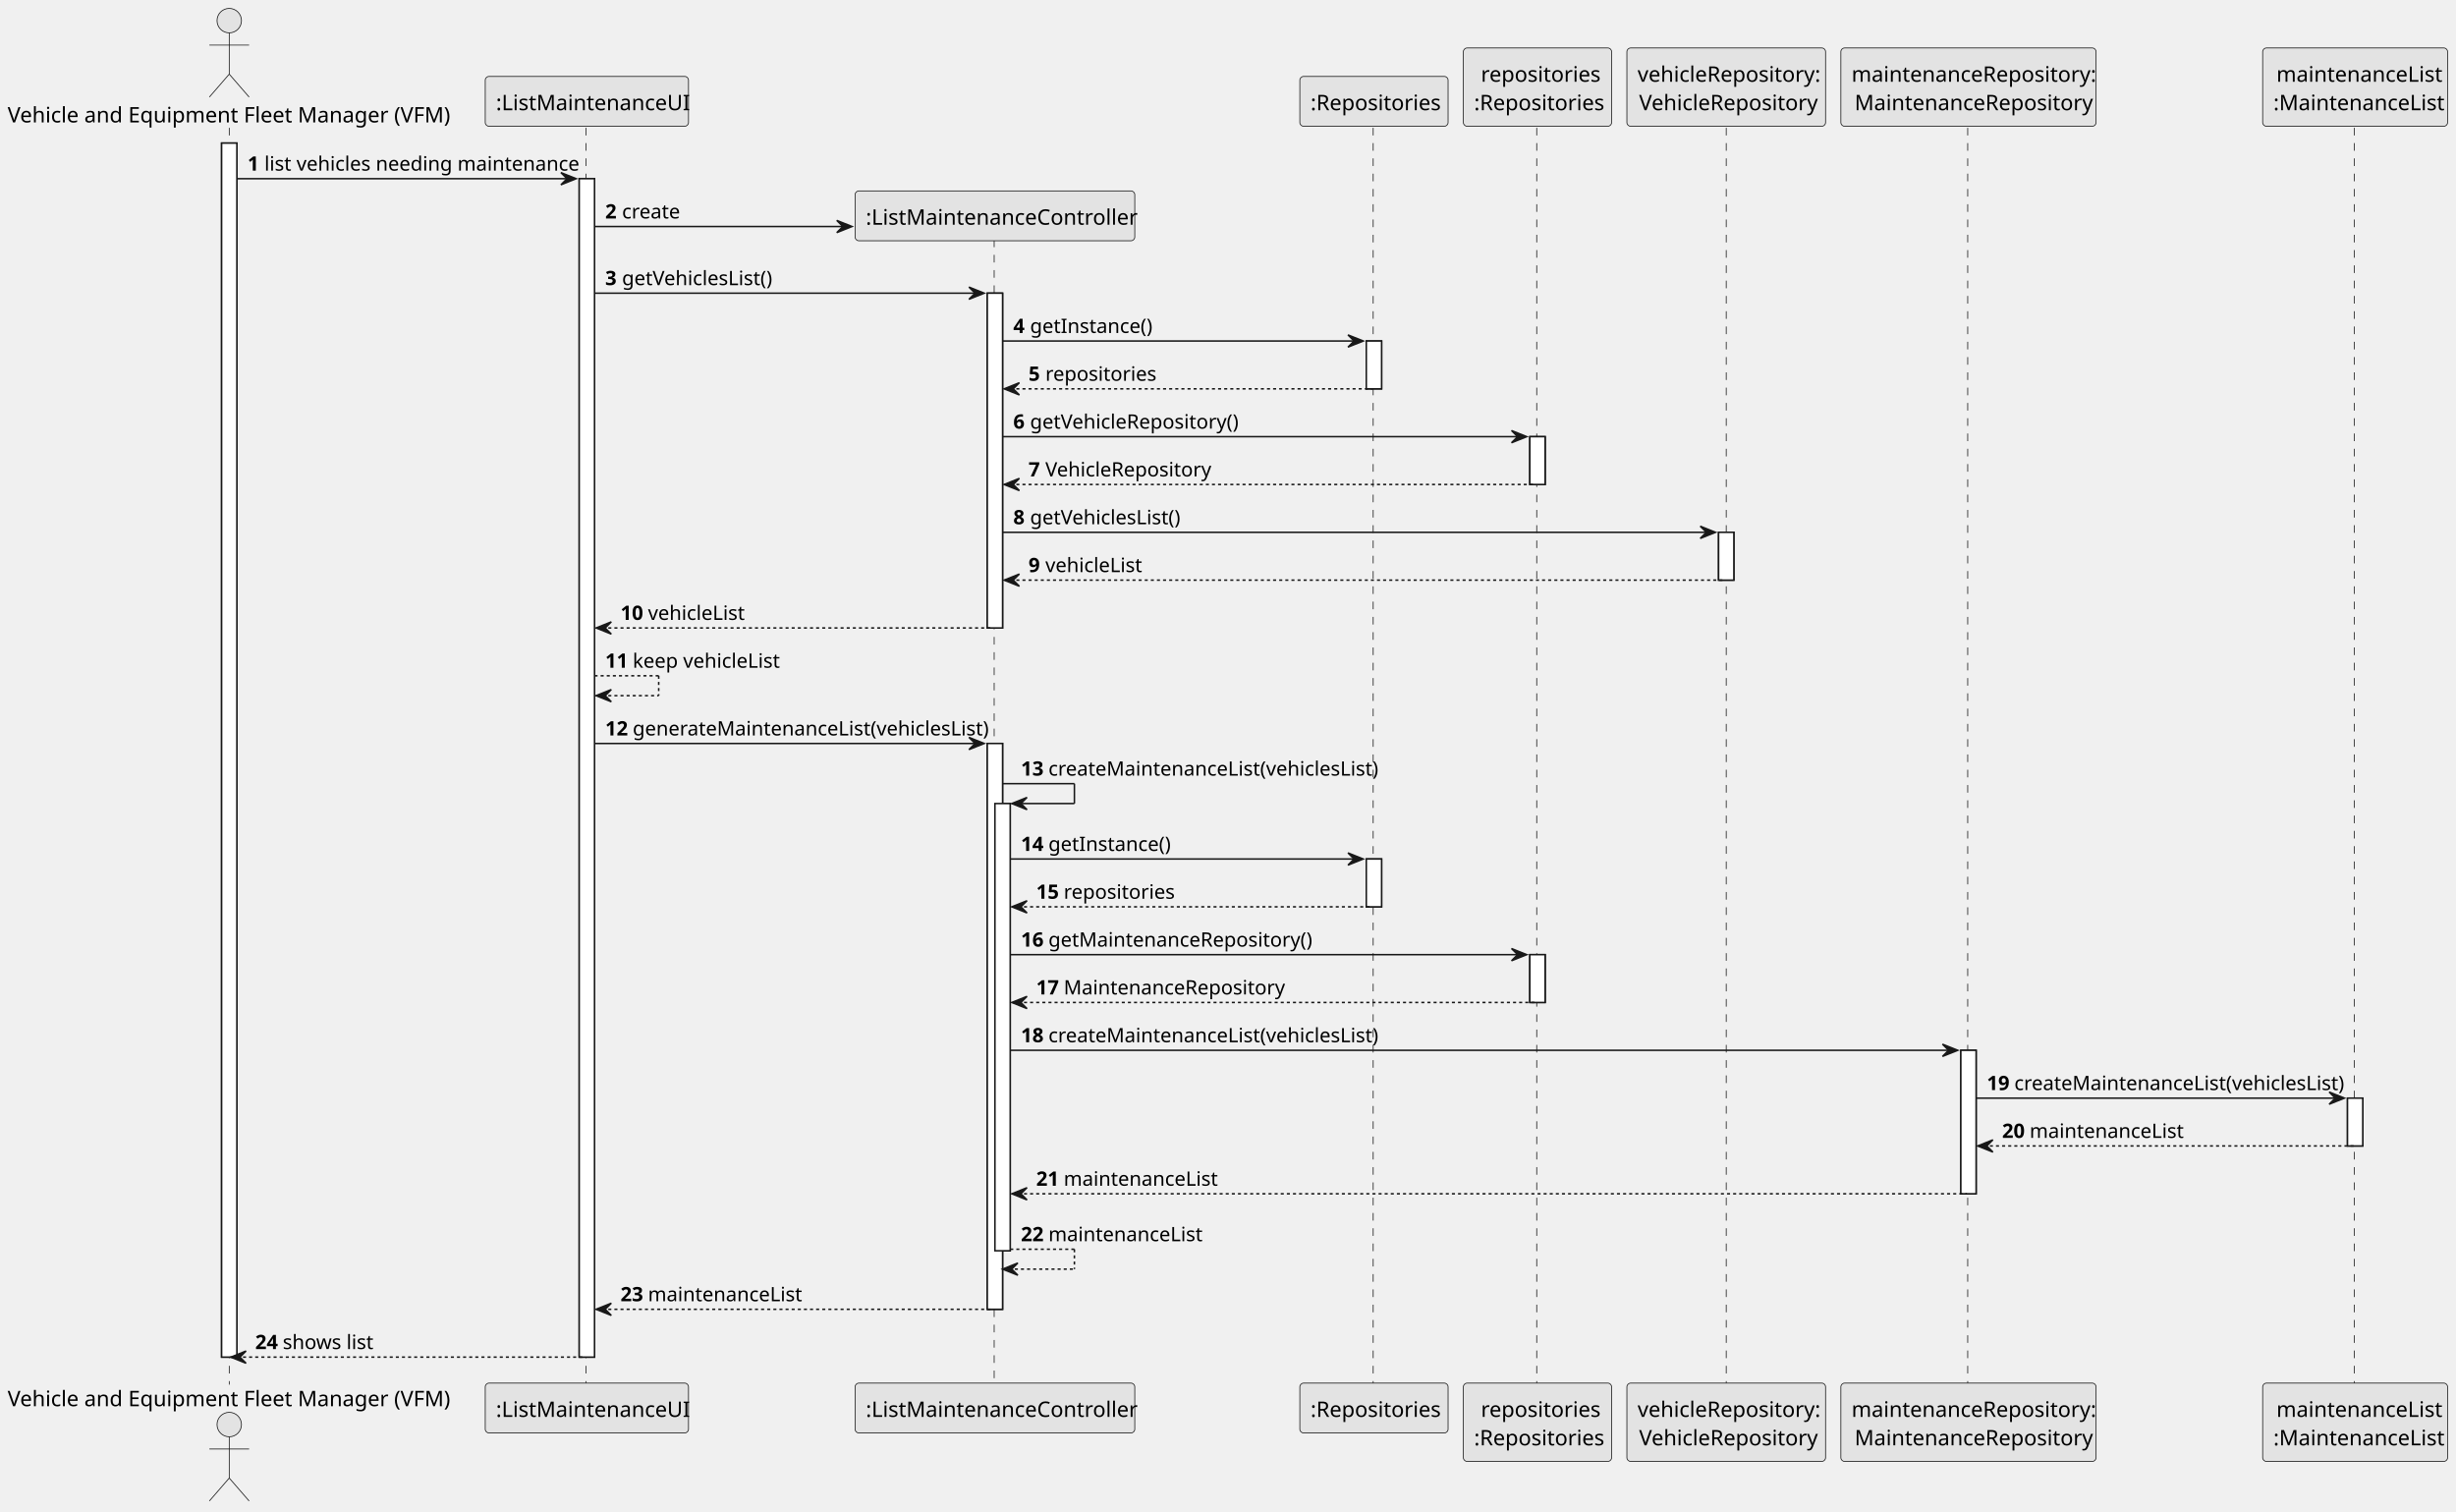
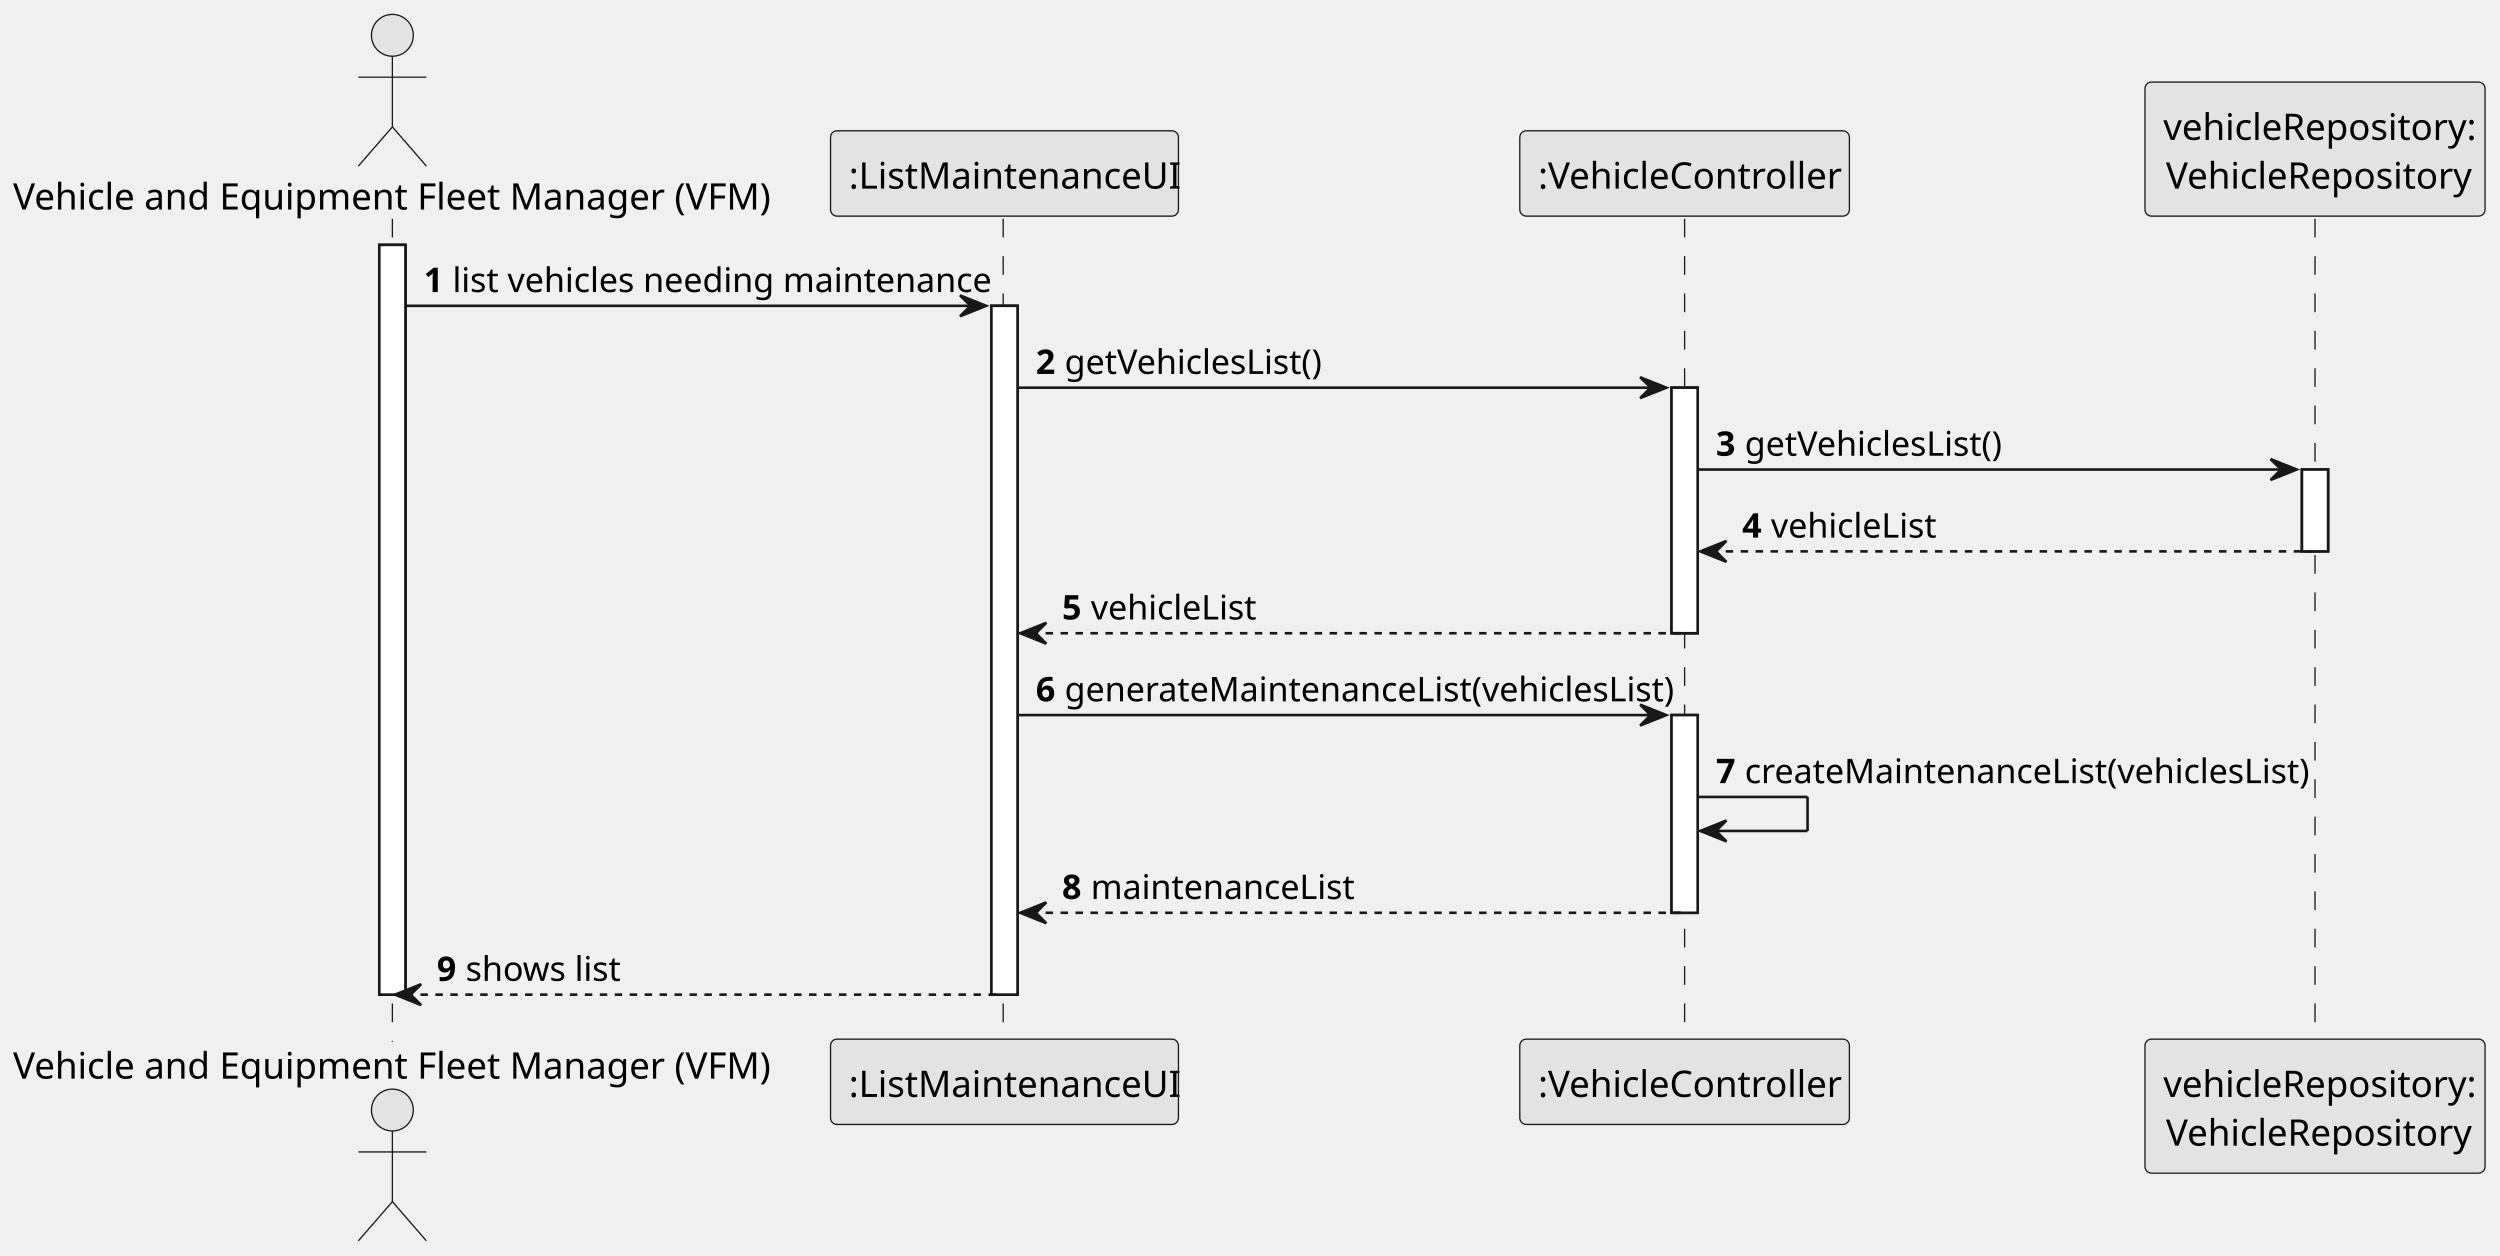
- <svg xmlns="http://www.w3.org/2000/svg" contentStyleType="text/css" height="989px" preserveAspectRatio="none" style="width:1607px;height:989px;background:#FFFFFF;" version="1.1" viewBox="0 0 1607 989" width="1607px" zoomAndPan="magnify">
+ <svg xmlns="http://www.w3.org/2000/svg" contentStyleType="text/css" height="336.7px" preserveAspectRatio="none" style="width:669px;height:336px;background:#FFFFFF;" version="1.1" viewBox="0 0 669 336" width="669.2px" zoomAndPan="magnify">
  <defs />
  <g>
-     <rect fill="#FFFFFF" height="794.314" style="stroke:#181818;stroke-width:1.0;" width="10" x="145" y="93.621" />
-     <rect fill="#FFFFFF" height="771.023" style="stroke:#181818;stroke-width:1.0;" width="10" x="379" y="116.912" />
-     <rect fill="#FFFFFF" height="219.037" style="stroke:#181818;stroke-width:1.0;" width="10" x="646" y="191.824" />
-     <rect fill="#FFFFFF" height="370.201" style="stroke:#181818;stroke-width:1.0;" width="10" x="646" y="486.443" />
-     <rect fill="#FFFFFF" height="292.619" style="stroke:#181818;stroke-width:1.0;" width="10" x="651" y="525.734" />
-     <rect fill="#FFFFFF" height="31.291" style="stroke:#181818;stroke-width:1.0;" width="10" x="894" y="223.115" />
-     <rect fill="#FFFFFF" height="31.291" style="stroke:#181818;stroke-width:1.0;" width="10" x="894" y="562.025" />
-     <rect fill="#FFFFFF" height="31.291" style="stroke:#181818;stroke-width:1.0;" width="10" x="1001" y="285.697" />
-     <rect fill="#FFFFFF" height="31.291" style="stroke:#181818;stroke-width:1.0;" width="10" x="1001" y="624.607" />
-     <rect fill="#FFFFFF" height="31.291" style="stroke:#181818;stroke-width:1.0;" width="10" x="1124.5" y="348.279" />
-     <rect fill="#FFFFFF" height="93.873" style="stroke:#181818;stroke-width:1.0;" width="10" x="1283" y="687.189" />
-     <rect fill="#FFFFFF" height="31.291" style="stroke:#181818;stroke-width:1.0;" width="10" x="1536" y="718.481" />
-     <line style="stroke:#181818;stroke-width:0.5;stroke-dasharray:5.0,5.0;" x1="150" x2="150" y1="83.621" y2="905.936" />
-     <line style="stroke:#181818;stroke-width:0.5;stroke-dasharray:5.0,5.0;" x1="383.5" x2="383.5" y1="83.621" y2="905.936" />
-     <line style="stroke:#181818;stroke-width:0.5;stroke-dasharray:5.0,5.0;" x1="650.5" x2="650.5" y1="156.723" y2="905.936" />
-     <line style="stroke:#181818;stroke-width:0.5;stroke-dasharray:5.0,5.0;" x1="898.5" x2="898.5" y1="83.621" y2="905.936" />
-     <line style="stroke:#181818;stroke-width:0.5;stroke-dasharray:5.0,5.0;" x1="1005.5" x2="1005.5" y1="83.621" y2="905.936" />
-     <line style="stroke:#181818;stroke-width:0.5;stroke-dasharray:5.0,5.0;" x1="1129.5" x2="1129.5" y1="83.621" y2="905.936" />
-     <line style="stroke:#181818;stroke-width:0.5;stroke-dasharray:5.0,5.0;" x1="1287.5" x2="1287.5" y1="83.621" y2="905.936" />
-     <line style="stroke:#181818;stroke-width:0.5;stroke-dasharray:5.0,5.0;" x1="1540.5" x2="1540.5" y1="83.621" y2="905.936" />
-     <text fill="#000000" font-family="sans-serif" font-size="14" lengthAdjust="spacing" textLength="284" x="5" y="80.107">Vehicle and Equipment Fleet Manager (VFM)</text>
-     <ellipse cx="150" cy="13.5" fill="#E3E3E3" rx="8" ry="8" style="stroke:#181818;stroke-width:0.5;" />
-     <path d="M150,21.5 L150,48.5 M137,29.5 L163,29.5 M150,48.5 L137,63.5 M150,48.5 L163,63.5 " fill="none" style="stroke:#181818;stroke-width:0.5;" />
-     <text fill="#000000" font-family="sans-serif" font-size="14" lengthAdjust="spacing" textLength="284" x="5" y="920.043">Vehicle and Equipment Fleet Manager (VFM)</text>
-     <ellipse cx="150" cy="932.057" fill="#E3E3E3" rx="8" ry="8" style="stroke:#181818;stroke-width:0.5;" />
-     <path d="M150,940.057 L150,967.057 M137,948.057 L163,948.057 M150,967.057 L137,982.057 M150,967.057 L163,982.057 " fill="none" style="stroke:#181818;stroke-width:0.5;" />
-     <rect fill="#E3E3E3" height="32.621" rx="2.5" ry="2.5" style="stroke:#181818;stroke-width:0.5;" width="133" x="317.5" y="50" />
-     <text fill="#000000" font-family="sans-serif" font-size="14" lengthAdjust="spacing" textLength="119" x="324.5" y="72.107">:ListMaintenanceUI</text>
-     <rect fill="#E3E3E3" height="32.621" rx="2.5" ry="2.5" style="stroke:#181818;stroke-width:0.5;" width="133" x="317.5" y="904.936" />
-     <text fill="#000000" font-family="sans-serif" font-size="14" lengthAdjust="spacing" textLength="119" x="324.5" y="927.043">:ListMaintenanceUI</text>
-     <rect fill="#E3E3E3" height="32.621" rx="2.5" ry="2.5" style="stroke:#181818;stroke-width:0.5;" width="183" x="559.5" y="904.936" />
-     <text fill="#000000" font-family="sans-serif" font-size="14" lengthAdjust="spacing" textLength="169" x="566.5" y="927.043">:ListMaintenanceController</text>
-     <rect fill="#E3E3E3" height="32.621" rx="2.5" ry="2.5" style="stroke:#181818;stroke-width:0.5;" width="97" x="850.5" y="50" />
-     <text fill="#000000" font-family="sans-serif" font-size="14" lengthAdjust="spacing" textLength="83" x="857.5" y="72.107">:Repositories</text>
-     <rect fill="#E3E3E3" height="32.621" rx="2.5" ry="2.5" style="stroke:#181818;stroke-width:0.5;" width="97" x="850.5" y="904.936" />
-     <text fill="#000000" font-family="sans-serif" font-size="14" lengthAdjust="spacing" textLength="83" x="857.5" y="927.043">:Repositories</text>
-     <rect fill="#E3E3E3" height="51.242" rx="2.5" ry="2.5" style="stroke:#181818;stroke-width:0.5;" width="97" x="957.5" y="31.379" />
-     <text fill="#000000" font-family="sans-serif" font-size="14" lengthAdjust="spacing" textLength="74" x="969" y="53.486">repositories</text>
-     <text fill="#000000" font-family="sans-serif" font-size="14" lengthAdjust="spacing" textLength="83" x="964.5" y="72.107">:Repositories</text>
-     <rect fill="#E3E3E3" height="51.242" rx="2.5" ry="2.5" style="stroke:#181818;stroke-width:0.5;" width="97" x="957.5" y="904.936" />
-     <text fill="#000000" font-family="sans-serif" font-size="14" lengthAdjust="spacing" textLength="74" x="969" y="927.043">repositories</text>
-     <text fill="#000000" font-family="sans-serif" font-size="14" lengthAdjust="spacing" textLength="83" x="964.5" y="945.664">:Repositories</text>
-     <rect fill="#E3E3E3" height="51.242" rx="2.5" ry="2.5" style="stroke:#181818;stroke-width:0.5;" width="130" x="1064.5" y="31.379" />
-     <text fill="#000000" font-family="sans-serif" font-size="14" lengthAdjust="spacing" textLength="116" x="1071.5" y="53.486">vehicleRepository:</text>
-     <text fill="#000000" font-family="sans-serif" font-size="14" lengthAdjust="spacing" textLength="114" x="1072.5" y="72.107">VehicleRepository</text>
-     <rect fill="#E3E3E3" height="51.242" rx="2.5" ry="2.5" style="stroke:#181818;stroke-width:0.5;" width="130" x="1064.5" y="904.936" />
-     <text fill="#000000" font-family="sans-serif" font-size="14" lengthAdjust="spacing" textLength="116" x="1071.5" y="927.043">vehicleRepository:</text>
-     <text fill="#000000" font-family="sans-serif" font-size="14" lengthAdjust="spacing" textLength="114" x="1072.5" y="945.664">VehicleRepository</text>
-     <rect fill="#E3E3E3" height="51.242" rx="2.5" ry="2.5" style="stroke:#181818;stroke-width:0.5;" width="167" x="1204.5" y="31.379" />
-     <text fill="#000000" font-family="sans-serif" font-size="14" lengthAdjust="spacing" textLength="153" x="1211.5" y="53.486">maintenanceRepository:</text>
-     <text fill="#000000" font-family="sans-serif" font-size="14" lengthAdjust="spacing" textLength="149" x="1213.5" y="72.107">MaintenanceRepository</text>
-     <rect fill="#E3E3E3" height="51.242" rx="2.5" ry="2.5" style="stroke:#181818;stroke-width:0.5;" width="167" x="1204.5" y="904.936" />
-     <text fill="#000000" font-family="sans-serif" font-size="14" lengthAdjust="spacing" textLength="153" x="1211.5" y="927.043">maintenanceRepository:</text>
-     <text fill="#000000" font-family="sans-serif" font-size="14" lengthAdjust="spacing" textLength="149" x="1213.5" y="945.664">MaintenanceRepository</text>
-     <rect fill="#E3E3E3" height="51.242" rx="2.5" ry="2.5" style="stroke:#181818;stroke-width:0.5;" width="121" x="1480.5" y="31.379" />
-     <text fill="#000000" font-family="sans-serif" font-size="14" lengthAdjust="spacing" textLength="103" x="1489.5" y="53.486">maintenanceList</text>
-     <text fill="#000000" font-family="sans-serif" font-size="14" lengthAdjust="spacing" textLength="107" x="1487.5" y="72.107">:MaintenanceList</text>
-     <rect fill="#E3E3E3" height="51.242" rx="2.5" ry="2.5" style="stroke:#181818;stroke-width:0.5;" width="121" x="1480.5" y="904.936" />
-     <text fill="#000000" font-family="sans-serif" font-size="14" lengthAdjust="spacing" textLength="103" x="1489.5" y="927.043">maintenanceList</text>
-     <text fill="#000000" font-family="sans-serif" font-size="14" lengthAdjust="spacing" textLength="107" x="1487.5" y="945.664">:MaintenanceList</text>
-     <rect fill="#FFFFFF" height="794.314" style="stroke:#181818;stroke-width:1.0;" width="10" x="145" y="93.621" />
-     <rect fill="#FFFFFF" height="771.023" style="stroke:#181818;stroke-width:1.0;" width="10" x="379" y="116.912" />
-     <rect fill="#FFFFFF" height="219.037" style="stroke:#181818;stroke-width:1.0;" width="10" x="646" y="191.824" />
-     <rect fill="#FFFFFF" height="370.201" style="stroke:#181818;stroke-width:1.0;" width="10" x="646" y="486.443" />
-     <rect fill="#FFFFFF" height="292.619" style="stroke:#181818;stroke-width:1.0;" width="10" x="651" y="525.734" />
-     <rect fill="#FFFFFF" height="31.291" style="stroke:#181818;stroke-width:1.0;" width="10" x="894" y="223.115" />
-     <rect fill="#FFFFFF" height="31.291" style="stroke:#181818;stroke-width:1.0;" width="10" x="894" y="562.025" />
-     <rect fill="#FFFFFF" height="31.291" style="stroke:#181818;stroke-width:1.0;" width="10" x="1001" y="285.697" />
-     <rect fill="#FFFFFF" height="31.291" style="stroke:#181818;stroke-width:1.0;" width="10" x="1001" y="624.607" />
-     <rect fill="#FFFFFF" height="31.291" style="stroke:#181818;stroke-width:1.0;" width="10" x="1124.5" y="348.279" />
-     <rect fill="#FFFFFF" height="93.873" style="stroke:#181818;stroke-width:1.0;" width="10" x="1283" y="687.189" />
-     <rect fill="#FFFFFF" height="31.291" style="stroke:#181818;stroke-width:1.0;" width="10" x="1536" y="718.481" />
-     <polygon fill="#181818" points="367,112.912,377,116.912,367,120.912,371,116.912" style="stroke:#181818;stroke-width:1.0;" />
-     <line style="stroke:#181818;stroke-width:1.0;" x1="155" x2="373" y1="116.912" y2="116.912" />
-     <text fill="#000000" font-family="sans-serif" font-size="13" font-weight="bold" lengthAdjust="spacing" textLength="7" x="162" y="111.649">1</text>
-     <text fill="#000000" font-family="sans-serif" font-size="13" lengthAdjust="spacing" textLength="194" x="173" y="111.649">list vehicles needing maintenance</text>
-     <polygon fill="#181818" points="547.5,144.203,557.5,148.203,547.5,152.203,551.5,148.203" style="stroke:#181818;stroke-width:1.0;" />
-     <line style="stroke:#181818;stroke-width:1.0;" x1="389" x2="553.5" y1="148.203" y2="148.203" />
-     <text fill="#000000" font-family="sans-serif" font-size="13" font-weight="bold" lengthAdjust="spacing" textLength="7" x="396" y="142.94">2</text>
-     <text fill="#000000" font-family="sans-serif" font-size="13" lengthAdjust="spacing" textLength="36" x="407" y="142.94">create</text>
-     <rect fill="#E3E3E3" height="32.621" rx="2.5" ry="2.5" style="stroke:#181818;stroke-width:0.5;" width="183" x="559.5" y="124.912" />
-     <text fill="#000000" font-family="sans-serif" font-size="14" lengthAdjust="spacing" textLength="169" x="566.5" y="147.019">:ListMaintenanceController</text>
-     <polygon fill="#181818" points="634,187.824,644,191.824,634,195.824,638,191.824" style="stroke:#181818;stroke-width:1.0;" />
-     <line style="stroke:#181818;stroke-width:1.0;" x1="389" x2="640" y1="191.824" y2="191.824" />
-     <text fill="#000000" font-family="sans-serif" font-size="13" font-weight="bold" lengthAdjust="spacing" textLength="7" x="396" y="186.561">3</text>
-     <text fill="#000000" font-family="sans-serif" font-size="13" lengthAdjust="spacing" textLength="97" x="407" y="186.561">getVehiclesList()</text>
-     <polygon fill="#181818" points="882,219.115,892,223.115,882,227.115,886,223.115" style="stroke:#181818;stroke-width:1.0;" />
-     <line style="stroke:#181818;stroke-width:1.0;" x1="656" x2="888" y1="223.115" y2="223.115" />
-     <text fill="#000000" font-family="sans-serif" font-size="13" font-weight="bold" lengthAdjust="spacing" textLength="7" x="663" y="217.852">4</text>
-     <text fill="#000000" font-family="sans-serif" font-size="13" lengthAdjust="spacing" textLength="75" x="674" y="217.852">getInstance()</text>
-     <polygon fill="#181818" points="667,250.406,657,254.406,667,258.406,663,254.406" style="stroke:#181818;stroke-width:1.0;" />
-     <line style="stroke:#181818;stroke-width:1.0;stroke-dasharray:2.0,2.0;" x1="661" x2="898" y1="254.406" y2="254.406" />
-     <text fill="#000000" font-family="sans-serif" font-size="13" font-weight="bold" lengthAdjust="spacing" textLength="7" x="673" y="249.144">5</text>
-     <text fill="#000000" font-family="sans-serif" font-size="13" lengthAdjust="spacing" textLength="67" x="684" y="249.144">repositories</text>
-     <polygon fill="#181818" points="989,281.697,999,285.697,989,289.697,993,285.697" style="stroke:#181818;stroke-width:1.0;" />
-     <line style="stroke:#181818;stroke-width:1.0;" x1="656" x2="995" y1="285.697" y2="285.697" />
-     <text fill="#000000" font-family="sans-serif" font-size="13" font-weight="bold" lengthAdjust="spacing" textLength="7" x="663" y="280.435">6</text>
-     <text fill="#000000" font-family="sans-serif" font-size="13" lengthAdjust="spacing" textLength="131" x="674" y="280.435">getVehicleRepository()</text>
-     <polygon fill="#181818" points="667,312.988,657,316.988,667,320.988,663,316.988" style="stroke:#181818;stroke-width:1.0;" />
-     <line style="stroke:#181818;stroke-width:1.0;stroke-dasharray:2.0,2.0;" x1="661" x2="1005" y1="316.988" y2="316.988" />
-     <text fill="#000000" font-family="sans-serif" font-size="13" font-weight="bold" lengthAdjust="spacing" textLength="7" x="673" y="311.726">7</text>
-     <text fill="#000000" font-family="sans-serif" font-size="13" lengthAdjust="spacing" textLength="105" x="684" y="311.726">VehicleRepository</text>
-     <polygon fill="#181818" points="1112.5,344.279,1122.5,348.279,1112.5,352.279,1116.5,348.279" style="stroke:#181818;stroke-width:1.0;" />
-     <line style="stroke:#181818;stroke-width:1.0;" x1="656" x2="1118.5" y1="348.279" y2="348.279" />
-     <text fill="#000000" font-family="sans-serif" font-size="13" font-weight="bold" lengthAdjust="spacing" textLength="7" x="663" y="343.017">8</text>
-     <text fill="#000000" font-family="sans-serif" font-size="13" lengthAdjust="spacing" textLength="97" x="674" y="343.017">getVehiclesList()</text>
-     <polygon fill="#181818" points="667,375.57,657,379.57,667,383.57,663,379.57" style="stroke:#181818;stroke-width:1.0;" />
-     <line style="stroke:#181818;stroke-width:1.0;stroke-dasharray:2.0,2.0;" x1="661" x2="1128.5" y1="379.57" y2="379.57" />
-     <text fill="#000000" font-family="sans-serif" font-size="13" font-weight="bold" lengthAdjust="spacing" textLength="7" x="673" y="374.308">9</text>
-     <text fill="#000000" font-family="sans-serif" font-size="13" lengthAdjust="spacing" textLength="60" x="684" y="374.308">vehicleList</text>
-     <polygon fill="#181818" points="400,406.861,390,410.861,400,414.861,396,410.861" style="stroke:#181818;stroke-width:1.0;" />
-     <line style="stroke:#181818;stroke-width:1.0;stroke-dasharray:2.0,2.0;" x1="394" x2="650" y1="410.861" y2="410.861" />
-     <text fill="#000000" font-family="sans-serif" font-size="13" font-weight="bold" lengthAdjust="spacing" textLength="14" x="406" y="405.599">10</text>
-     <text fill="#000000" font-family="sans-serif" font-size="13" lengthAdjust="spacing" textLength="60" x="424" y="405.599">vehicleList</text>
-     <line style="stroke:#181818;stroke-width:1.0;stroke-dasharray:2.0,2.0;" x1="389" x2="431" y1="442.152" y2="442.152" />
-     <line style="stroke:#181818;stroke-width:1.0;stroke-dasharray:2.0,2.0;" x1="431" x2="431" y1="442.152" y2="455.152" />
-     <line style="stroke:#181818;stroke-width:1.0;stroke-dasharray:2.0,2.0;" x1="390" x2="431" y1="455.152" y2="455.152" />
-     <polygon fill="#181818" points="400,451.152,390,455.152,400,459.152,396,455.152" style="stroke:#181818;stroke-width:1.0;" />
-     <text fill="#000000" font-family="sans-serif" font-size="13" font-weight="bold" lengthAdjust="spacing" textLength="14" x="396" y="436.89">11</text>
-     <text fill="#000000" font-family="sans-serif" font-size="13" lengthAdjust="spacing" textLength="92" x="414" y="436.89">keep vehicleList</text>
-     <polygon fill="#181818" points="634,482.443,644,486.443,634,490.443,638,486.443" style="stroke:#181818;stroke-width:1.0;" />
-     <line style="stroke:#181818;stroke-width:1.0;" x1="389" x2="640" y1="486.443" y2="486.443" />
-     <text fill="#000000" font-family="sans-serif" font-size="13" font-weight="bold" lengthAdjust="spacing" textLength="14" x="396" y="481.181">12</text>
-     <text fill="#000000" font-family="sans-serif" font-size="13" lengthAdjust="spacing" textLength="220" x="414" y="481.181">generateMaintenanceList(vehiclesList)</text>
-     <line style="stroke:#181818;stroke-width:1.0;" x1="656" x2="703" y1="512.734" y2="512.734" />
-     <line style="stroke:#181818;stroke-width:1.0;" x1="703" x2="703" y1="512.734" y2="525.734" />
-     <line style="stroke:#181818;stroke-width:1.0;" x1="662" x2="703" y1="525.734" y2="525.734" />
-     <polygon fill="#181818" points="672,521.734,662,525.734,672,529.734,668,525.734" style="stroke:#181818;stroke-width:1.0;" />
-     <text fill="#000000" font-family="sans-serif" font-size="13" font-weight="bold" lengthAdjust="spacing" textLength="14" x="668" y="507.472">13</text>
-     <text fill="#000000" font-family="sans-serif" font-size="13" lengthAdjust="spacing" textLength="206" x="686" y="507.472">createMaintenanceList(vehiclesList)</text>
-     <polygon fill="#181818" points="882,558.025,892,562.025,882,566.025,886,562.025" style="stroke:#181818;stroke-width:1.0;" />
-     <line style="stroke:#181818;stroke-width:1.0;" x1="661" x2="888" y1="562.025" y2="562.025" />
-     <text fill="#000000" font-family="sans-serif" font-size="13" font-weight="bold" lengthAdjust="spacing" textLength="14" x="668" y="556.763">14</text>
-     <text fill="#000000" font-family="sans-serif" font-size="13" lengthAdjust="spacing" textLength="75" x="686" y="556.763">getInstance()</text>
-     <polygon fill="#181818" points="672,589.316,662,593.316,672,597.316,668,593.316" style="stroke:#181818;stroke-width:1.0;" />
-     <line style="stroke:#181818;stroke-width:1.0;stroke-dasharray:2.0,2.0;" x1="666" x2="898" y1="593.316" y2="593.316" />
-     <text fill="#000000" font-family="sans-serif" font-size="13" font-weight="bold" lengthAdjust="spacing" textLength="14" x="678" y="588.054">15</text>
-     <text fill="#000000" font-family="sans-serif" font-size="13" lengthAdjust="spacing" textLength="67" x="696" y="588.054">repositories</text>
-     <polygon fill="#181818" points="989,620.607,999,624.607,989,628.607,993,624.607" style="stroke:#181818;stroke-width:1.0;" />
-     <line style="stroke:#181818;stroke-width:1.0;" x1="661" x2="995" y1="624.607" y2="624.607" />
-     <text fill="#000000" font-family="sans-serif" font-size="13" font-weight="bold" lengthAdjust="spacing" textLength="14" x="668" y="619.345">16</text>
-     <text fill="#000000" font-family="sans-serif" font-size="13" lengthAdjust="spacing" textLength="162" x="686" y="619.345">getMaintenanceRepository()</text>
-     <polygon fill="#181818" points="672,651.898,662,655.898,672,659.898,668,655.898" style="stroke:#181818;stroke-width:1.0;" />
-     <line style="stroke:#181818;stroke-width:1.0;stroke-dasharray:2.0,2.0;" x1="666" x2="1005" y1="655.898" y2="655.898" />
-     <text fill="#000000" font-family="sans-serif" font-size="13" font-weight="bold" lengthAdjust="spacing" textLength="14" x="678" y="650.636">17</text>
-     <text fill="#000000" font-family="sans-serif" font-size="13" lengthAdjust="spacing" textLength="136" x="696" y="650.636">MaintenanceRepository</text>
-     <polygon fill="#181818" points="1271,683.189,1281,687.189,1271,691.189,1275,687.189" style="stroke:#181818;stroke-width:1.0;" />
-     <line style="stroke:#181818;stroke-width:1.0;" x1="661" x2="1277" y1="687.189" y2="687.189" />
-     <text fill="#000000" font-family="sans-serif" font-size="13" font-weight="bold" lengthAdjust="spacing" textLength="14" x="668" y="681.927">18</text>
-     <text fill="#000000" font-family="sans-serif" font-size="13" lengthAdjust="spacing" textLength="206" x="686" y="681.927">createMaintenanceList(vehiclesList)</text>
-     <polygon fill="#181818" points="1524,714.481,1534,718.481,1524,722.481,1528,718.481" style="stroke:#181818;stroke-width:1.0;" />
-     <line style="stroke:#181818;stroke-width:1.0;" x1="1293" x2="1530" y1="718.481" y2="718.481" />
-     <text fill="#000000" font-family="sans-serif" font-size="13" font-weight="bold" lengthAdjust="spacing" textLength="14" x="1300" y="713.218">19</text>
-     <text fill="#000000" font-family="sans-serif" font-size="13" lengthAdjust="spacing" textLength="206" x="1318" y="713.218">createMaintenanceList(vehiclesList)</text>
-     <polygon fill="#181818" points="1304,745.771,1294,749.771,1304,753.771,1300,749.771" style="stroke:#181818;stroke-width:1.0;" />
-     <line style="stroke:#181818;stroke-width:1.0;stroke-dasharray:2.0,2.0;" x1="1298" x2="1540" y1="749.771" y2="749.771" />
-     <text fill="#000000" font-family="sans-serif" font-size="13" font-weight="bold" lengthAdjust="spacing" textLength="14" x="1310" y="744.509">20</text>
-     <text fill="#000000" font-family="sans-serif" font-size="13" lengthAdjust="spacing" textLength="95" x="1328" y="744.509">maintenanceList</text>
-     <polygon fill="#181818" points="672,777.062,662,781.062,672,785.062,668,781.062" style="stroke:#181818;stroke-width:1.0;" />
-     <line style="stroke:#181818;stroke-width:1.0;stroke-dasharray:2.0,2.0;" x1="666" x2="1287" y1="781.062" y2="781.062" />
-     <text fill="#000000" font-family="sans-serif" font-size="13" font-weight="bold" lengthAdjust="spacing" textLength="14" x="678" y="775.8">21</text>
-     <text fill="#000000" font-family="sans-serif" font-size="13" lengthAdjust="spacing" textLength="95" x="696" y="775.8">maintenanceList</text>
-     <line style="stroke:#181818;stroke-width:1.0;stroke-dasharray:2.0,2.0;" x1="661" x2="703" y1="817.354" y2="817.354" />
-     <line style="stroke:#181818;stroke-width:1.0;stroke-dasharray:2.0,2.0;" x1="703" x2="703" y1="817.354" y2="830.354" />
-     <line style="stroke:#181818;stroke-width:1.0;stroke-dasharray:2.0,2.0;" x1="656" x2="703" y1="830.354" y2="830.354" />
-     <polygon fill="#181818" points="666,826.354,656,830.354,666,834.354,662,830.354" style="stroke:#181818;stroke-width:1.0;" />
-     <text fill="#000000" font-family="sans-serif" font-size="13" font-weight="bold" lengthAdjust="spacing" textLength="14" x="668" y="812.091">22</text>
-     <text fill="#000000" font-family="sans-serif" font-size="13" lengthAdjust="spacing" textLength="95" x="686" y="812.091">maintenanceList</text>
-     <polygon fill="#181818" points="400,852.644,390,856.644,400,860.644,396,856.644" style="stroke:#181818;stroke-width:1.0;" />
-     <line style="stroke:#181818;stroke-width:1.0;stroke-dasharray:2.0,2.0;" x1="394" x2="650" y1="856.644" y2="856.644" />
-     <text fill="#000000" font-family="sans-serif" font-size="13" font-weight="bold" lengthAdjust="spacing" textLength="14" x="406" y="851.382">23</text>
-     <text fill="#000000" font-family="sans-serif" font-size="13" lengthAdjust="spacing" textLength="95" x="424" y="851.382">maintenanceList</text>
-     <polygon fill="#181818" points="161,883.936,151,887.936,161,891.936,157,887.936" style="stroke:#181818;stroke-width:1.0;" />
-     <line style="stroke:#181818;stroke-width:1.0;stroke-dasharray:2.0,2.0;" x1="155" x2="383" y1="887.936" y2="887.936" />
-     <text fill="#000000" font-family="sans-serif" font-size="13" font-weight="bold" lengthAdjust="spacing" textLength="14" x="167" y="882.673">24</text>
-     <text fill="#000000" font-family="sans-serif" font-size="13" lengthAdjust="spacing" textLength="58" x="185" y="882.673">shows list</text>
+     <rect fill="#FFFFFF" height="200.633" style="stroke:#181818;stroke-width:0.7;" width="7" x="101.5" y="65.535" />
+     <rect fill="#FFFFFF" height="184.33" style="stroke:#181818;stroke-width:0.7;" width="7" x="265.3" y="81.838" />
+     <rect fill="#FFFFFF" height="65.711" style="stroke:#181818;stroke-width:0.7;" width="7" x="447.3" y="103.742" />
+     <rect fill="#FFFFFF" height="52.907" style="stroke:#181818;stroke-width:0.7;" width="7" x="447.3" y="191.357" />
+     <rect fill="#FFFFFF" height="21.904" style="stroke:#181818;stroke-width:0.7;" width="7" x="616" y="125.646" />
+     <line style="stroke:#181818;stroke-width:0.35;stroke-dasharray:5.0,5.0;" x1="105" x2="105" y1="58.535" y2="278.768" />
+     <line style="stroke:#181818;stroke-width:0.35;stroke-dasharray:5.0,5.0;" x1="268.45" x2="268.45" y1="58.535" y2="278.768" />
+     <line style="stroke:#181818;stroke-width:0.35;stroke-dasharray:5.0,5.0;" x1="450.8" x2="450.8" y1="58.535" y2="278.768" />
+     <line style="stroke:#181818;stroke-width:0.35;stroke-dasharray:5.0,5.0;" x1="619.5" x2="619.5" y1="58.535" y2="278.768" />
+     <text fill="#000000" font-family="sans-serif" font-size="9.8" lengthAdjust="spacing" textLength="198.8" x="3.5" y="56.075">Vehicle and Equipment Fleet Manager (VFM)</text>
+     <ellipse cx="105" cy="9.45" fill="#E3E3E3" rx="5.6" ry="5.6" style="stroke:#181818;stroke-width:0.35;" />
+     <path d="M105,15.05 L105,33.95 M95.9,20.65 L114.1,20.65 M105,33.95 L95.9,44.45 M105,33.95 L114.1,44.45 " fill="none" style="stroke:#181818;stroke-width:0.35;" />
+     <text fill="#000000" font-family="sans-serif" font-size="9.8" lengthAdjust="spacing" textLength="198.8" x="3.5" y="288.643">Vehicle and Equipment Fleet Manager (VFM)</text>
+     <ellipse cx="105" cy="297.053" fill="#E3E3E3" rx="5.6" ry="5.6" style="stroke:#181818;stroke-width:0.35;" />
+     <path d="M105,302.653 L105,321.553 M95.9,308.253 L114.1,308.253 M105,321.553 L95.9,332.053 M105,321.553 L114.1,332.053 " fill="none" style="stroke:#181818;stroke-width:0.35;" />
+     <rect fill="#E3E3E3" height="22.835" rx="1.75" ry="1.75" style="stroke:#181818;stroke-width:0.35;" width="93.1" x="222.25" y="35" />
+     <text fill="#000000" font-family="sans-serif" font-size="9.8" lengthAdjust="spacing" textLength="83.3" x="227.15" y="50.475">:ListMaintenanceUI</text>
+     <rect fill="#E3E3E3" height="22.835" rx="1.75" ry="1.75" style="stroke:#181818;stroke-width:0.35;" width="93.1" x="222.25" y="278.068" />
+     <text fill="#000000" font-family="sans-serif" font-size="9.8" lengthAdjust="spacing" textLength="83.3" x="227.15" y="293.543">:ListMaintenanceUI</text>
+     <rect fill="#E3E3E3" height="22.835" rx="1.75" ry="1.75" style="stroke:#181818;stroke-width:0.35;" width="88.2" x="406.7" y="35" />
+     <text fill="#000000" font-family="sans-serif" font-size="9.8" lengthAdjust="spacing" textLength="78.4" x="411.6" y="50.475">:VehicleController</text>
+     <rect fill="#E3E3E3" height="22.835" rx="1.75" ry="1.75" style="stroke:#181818;stroke-width:0.35;" width="88.2" x="406.7" y="278.068" />
+     <text fill="#000000" font-family="sans-serif" font-size="9.8" lengthAdjust="spacing" textLength="78.4" x="411.6" y="293.543">:VehicleController</text>
+     <rect fill="#E3E3E3" height="35.87" rx="1.75" ry="1.75" style="stroke:#181818;stroke-width:0.35;" width="91" x="574" y="21.965" />
+     <text fill="#000000" font-family="sans-serif" font-size="9.8" lengthAdjust="spacing" textLength="81.2" x="578.9" y="37.44">vehicleRepository:</text>
+     <text fill="#000000" font-family="sans-serif" font-size="9.8" lengthAdjust="spacing" textLength="79.8" x="579.6" y="50.475">VehicleRepository</text>
+     <rect fill="#E3E3E3" height="35.87" rx="1.75" ry="1.75" style="stroke:#181818;stroke-width:0.35;" width="91" x="574" y="278.068" />
+     <text fill="#000000" font-family="sans-serif" font-size="9.8" lengthAdjust="spacing" textLength="81.2" x="578.9" y="293.543">vehicleRepository:</text>
+     <text fill="#000000" font-family="sans-serif" font-size="9.8" lengthAdjust="spacing" textLength="79.8" x="579.6" y="306.578">VehicleRepository</text>
+     <rect fill="#FFFFFF" height="200.633" style="stroke:#181818;stroke-width:0.7;" width="7" x="101.5" y="65.535" />
+     <rect fill="#FFFFFF" height="184.33" style="stroke:#181818;stroke-width:0.7;" width="7" x="265.3" y="81.838" />
+     <rect fill="#FFFFFF" height="65.711" style="stroke:#181818;stroke-width:0.7;" width="7" x="447.3" y="103.742" />
+     <rect fill="#FFFFFF" height="52.907" style="stroke:#181818;stroke-width:0.7;" width="7" x="447.3" y="191.357" />
+     <rect fill="#FFFFFF" height="21.904" style="stroke:#181818;stroke-width:0.7;" width="7" x="616" y="125.646" />
+     <polygon fill="#181818" points="256.9,79.038,263.9,81.838,256.9,84.638,259.7,81.838" style="stroke:#181818;stroke-width:0.7;" />
+     <line style="stroke:#181818;stroke-width:0.7;" x1="108.5" x2="261.1" y1="81.838" y2="81.838" />
+     <text fill="#000000" font-family="sans-serif" font-size="9.1" font-weight="bold" lengthAdjust="spacing" textLength="4.9" x="113.4" y="78.155">1</text>
+     <text fill="#000000" font-family="sans-serif" font-size="9.1" lengthAdjust="spacing" textLength="135.8" x="121.1" y="78.155">list vehicles needing maintenance</text>
+     <polygon fill="#181818" points="438.9,100.942,445.9,103.742,438.9,106.542,441.7,103.742" style="stroke:#181818;stroke-width:0.7;" />
+     <line style="stroke:#181818;stroke-width:0.7;" x1="272.3" x2="443.1" y1="103.742" y2="103.742" />
+     <text fill="#000000" font-family="sans-serif" font-size="9.1" font-weight="bold" lengthAdjust="spacing" textLength="4.9" x="277.2" y="100.058">2</text>
+     <text fill="#000000" font-family="sans-serif" font-size="9.1" lengthAdjust="spacing" textLength="67.9" x="284.9" y="100.058">getVehiclesList()</text>
+     <polygon fill="#181818" points="607.6,122.846,614.6,125.646,607.6,128.446,610.4,125.646" style="stroke:#181818;stroke-width:0.7;" />
+     <line style="stroke:#181818;stroke-width:0.7;" x1="454.3" x2="611.8" y1="125.646" y2="125.646" />
+     <text fill="#000000" font-family="sans-serif" font-size="9.1" font-weight="bold" lengthAdjust="spacing" textLength="4.9" x="459.2" y="121.962">3</text>
+     <text fill="#000000" font-family="sans-serif" font-size="9.1" lengthAdjust="spacing" textLength="67.9" x="466.9" y="121.962">getVehiclesList()</text>
+     <polygon fill="#181818" points="462,144.75,455,147.55,462,150.35,459.2,147.55" style="stroke:#181818;stroke-width:0.7;" />
+     <line style="stroke:#181818;stroke-width:0.7;stroke-dasharray:2.0,2.0;" x1="457.8" x2="618.8" y1="147.55" y2="147.55" />
+     <text fill="#000000" font-family="sans-serif" font-size="9.1" font-weight="bold" lengthAdjust="spacing" textLength="4.9" x="466.2" y="143.866">4</text>
+     <text fill="#000000" font-family="sans-serif" font-size="9.1" lengthAdjust="spacing" textLength="42" x="473.9" y="143.866">vehicleList</text>
+     <polygon fill="#181818" points="280,166.653,273,169.453,280,172.253,277.2,169.453" style="stroke:#181818;stroke-width:0.7;" />
+     <line style="stroke:#181818;stroke-width:0.7;stroke-dasharray:2.0,2.0;" x1="275.8" x2="450.1" y1="169.453" y2="169.453" />
+     <text fill="#000000" font-family="sans-serif" font-size="9.1" font-weight="bold" lengthAdjust="spacing" textLength="4.9" x="284.2" y="165.769">5</text>
+     <text fill="#000000" font-family="sans-serif" font-size="9.1" lengthAdjust="spacing" textLength="42" x="291.9" y="165.769">vehicleList</text>
+     <polygon fill="#181818" points="438.9,188.557,445.9,191.357,438.9,194.157,441.7,191.357" style="stroke:#181818;stroke-width:0.7;" />
+     <line style="stroke:#181818;stroke-width:0.7;" x1="272.3" x2="443.1" y1="191.357" y2="191.357" />
+     <text fill="#000000" font-family="sans-serif" font-size="9.1" font-weight="bold" lengthAdjust="spacing" textLength="4.9" x="277.2" y="187.673">6</text>
+     <text fill="#000000" font-family="sans-serif" font-size="9.1" lengthAdjust="spacing" textLength="154" x="284.9" y="187.673">generateMaintenanceList(vehiclesList)</text>
+     <line style="stroke:#181818;stroke-width:0.7;" x1="454.3" x2="483.7" y1="213.261" y2="213.261" />
+     <line style="stroke:#181818;stroke-width:0.7;" x1="483.7" x2="483.7" y1="213.261" y2="222.361" />
+     <line style="stroke:#181818;stroke-width:0.7;" x1="455" x2="483.7" y1="222.361" y2="222.361" />
+     <polygon fill="#181818" points="462,219.561,455,222.361,462,225.161,459.2,222.361" style="stroke:#181818;stroke-width:0.7;" />
+     <text fill="#000000" font-family="sans-serif" font-size="9.1" font-weight="bold" lengthAdjust="spacing" textLength="4.9" x="459.2" y="209.577">7</text>
+     <text fill="#000000" font-family="sans-serif" font-size="9.1" lengthAdjust="spacing" textLength="144.2" x="466.9" y="209.577">createMaintenanceList(vehiclesList)</text>
+     <polygon fill="#181818" points="280,241.464,273,244.264,280,247.065,277.2,244.264" style="stroke:#181818;stroke-width:0.7;" />
+     <line style="stroke:#181818;stroke-width:0.7;stroke-dasharray:2.0,2.0;" x1="275.8" x2="450.1" y1="244.264" y2="244.264" />
+     <text fill="#000000" font-family="sans-serif" font-size="9.1" font-weight="bold" lengthAdjust="spacing" textLength="4.9" x="284.2" y="240.581">8</text>
+     <text fill="#000000" font-family="sans-serif" font-size="9.1" lengthAdjust="spacing" textLength="66.5" x="291.9" y="240.581">maintenanceList</text>
+     <polygon fill="#181818" points="112.7,263.368,105.7,266.168,112.7,268.968,109.9,266.168" style="stroke:#181818;stroke-width:0.7;" />
+     <line style="stroke:#181818;stroke-width:0.7;stroke-dasharray:2.0,2.0;" x1="108.5" x2="268.1" y1="266.168" y2="266.168" />
+     <text fill="#000000" font-family="sans-serif" font-size="9.1" font-weight="bold" lengthAdjust="spacing" textLength="4.9" x="116.9" y="262.484">9</text>
+     <text fill="#000000" font-family="sans-serif" font-size="9.1" lengthAdjust="spacing" textLength="40.6" x="124.6" y="262.484">shows list</text>
  </g>
</svg>
